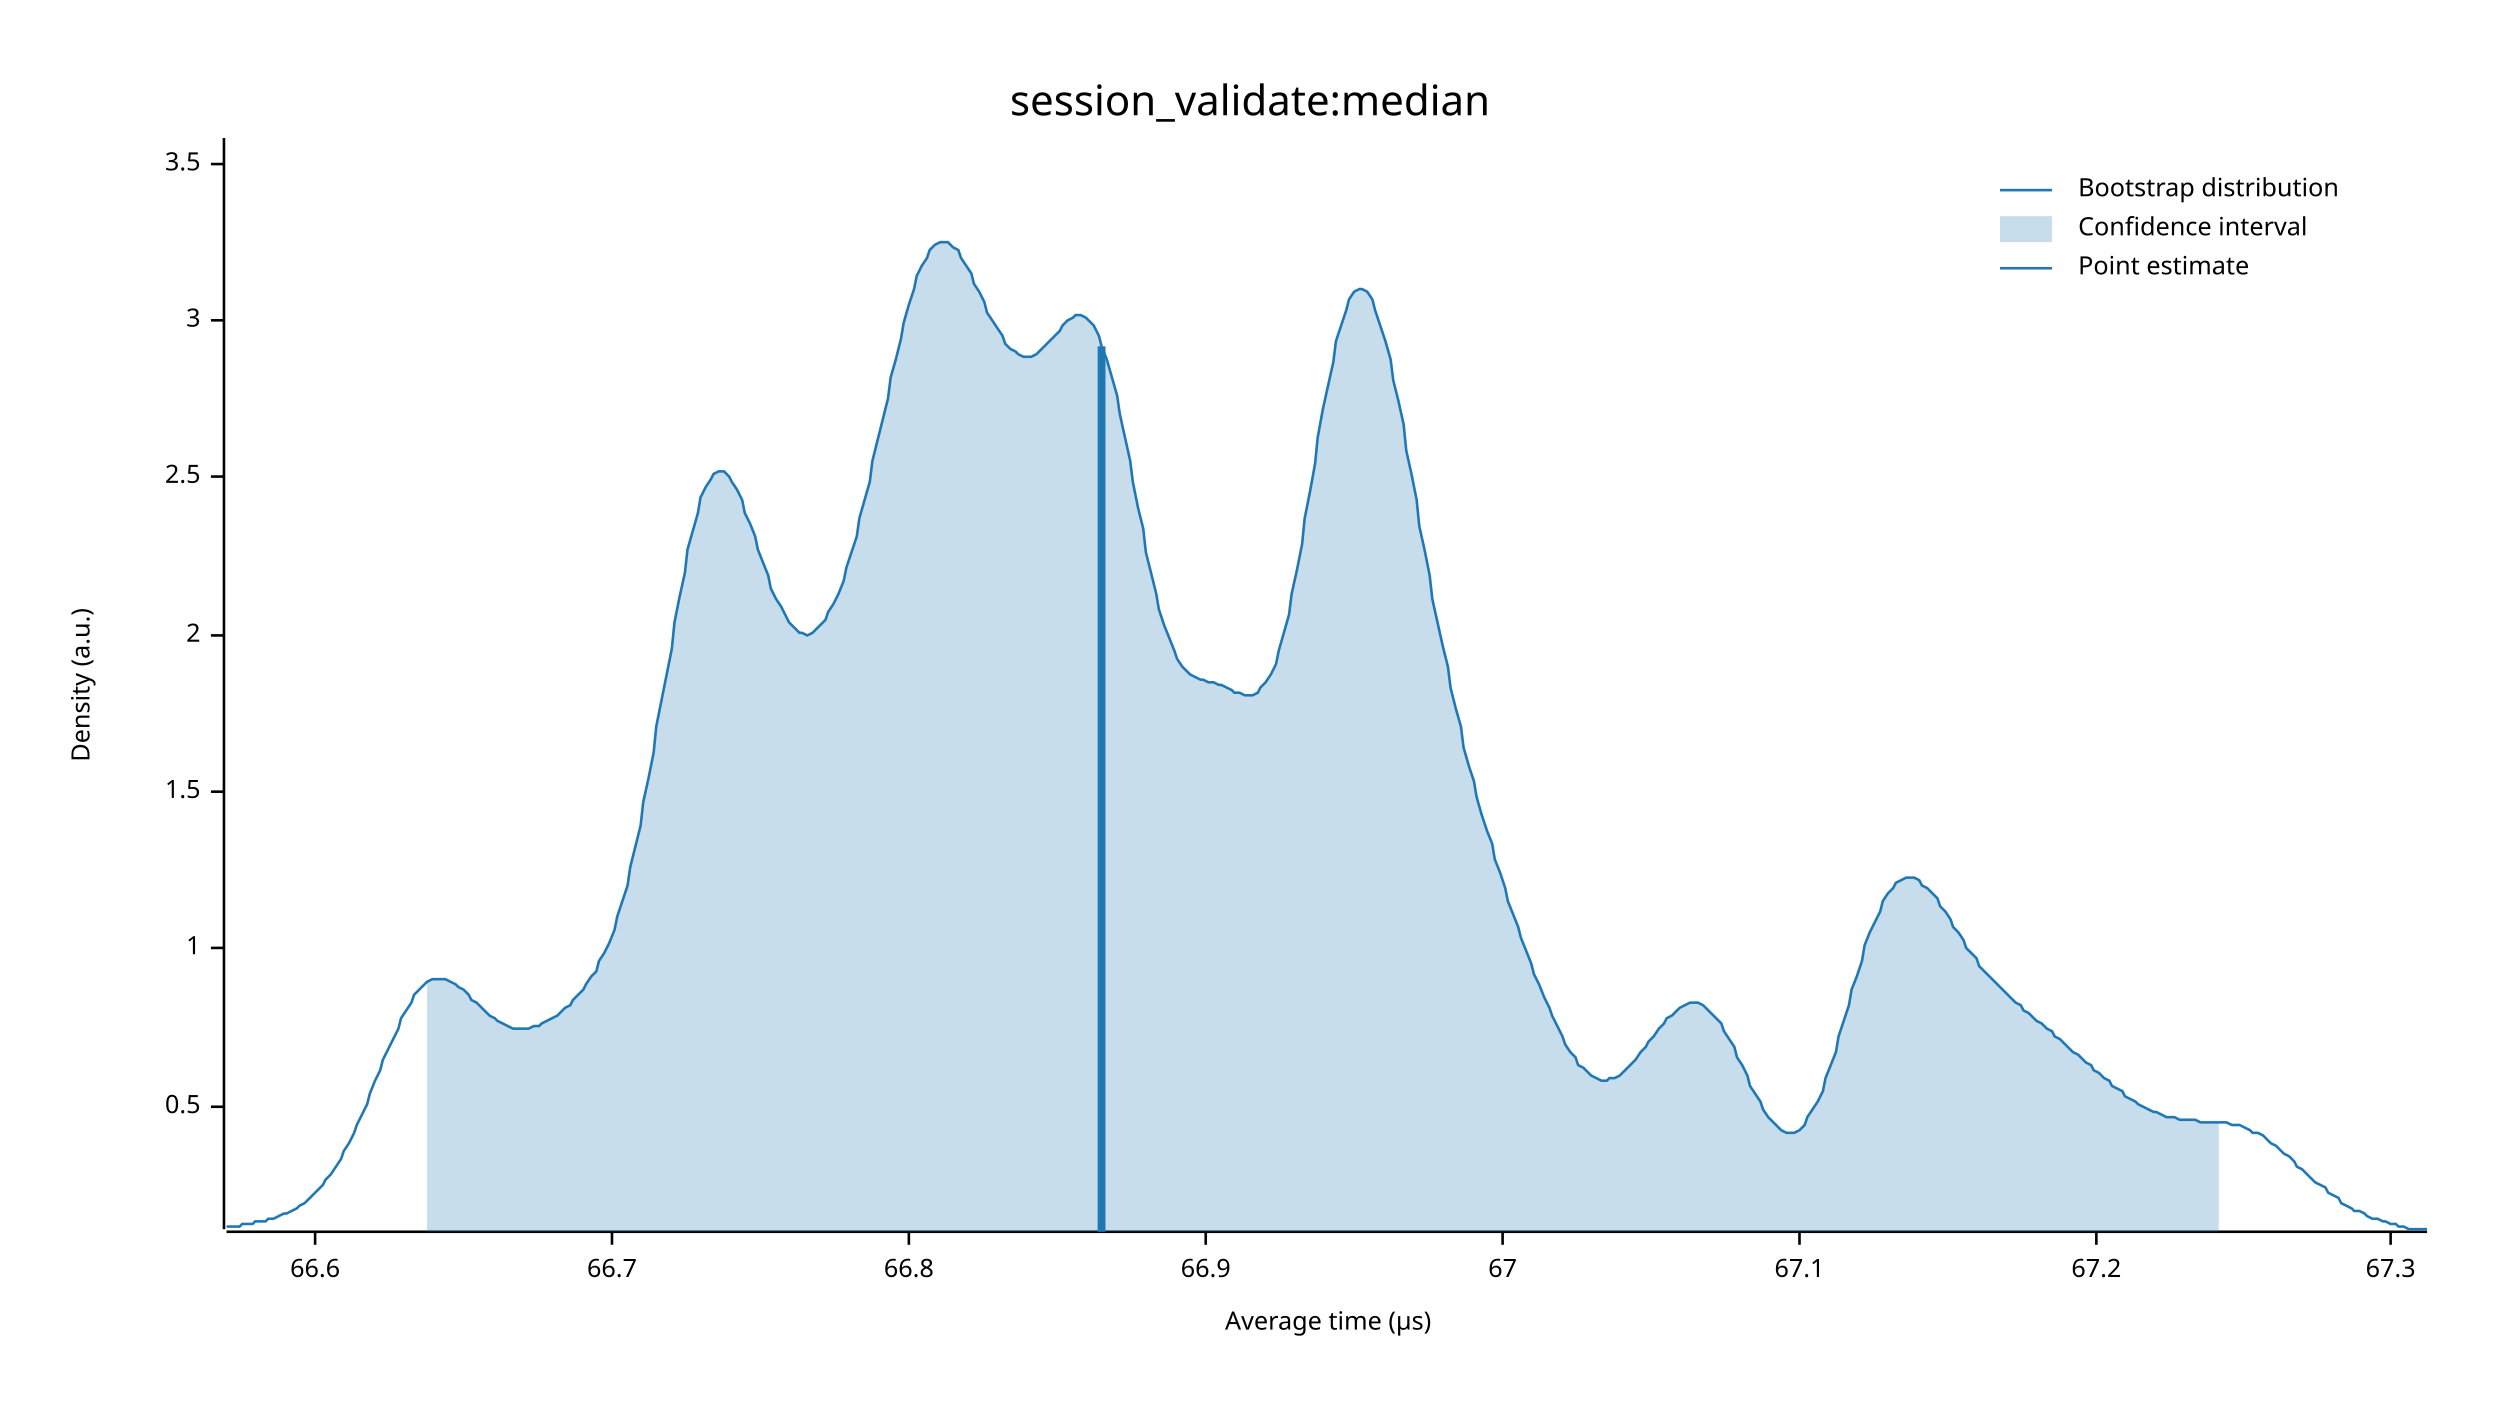
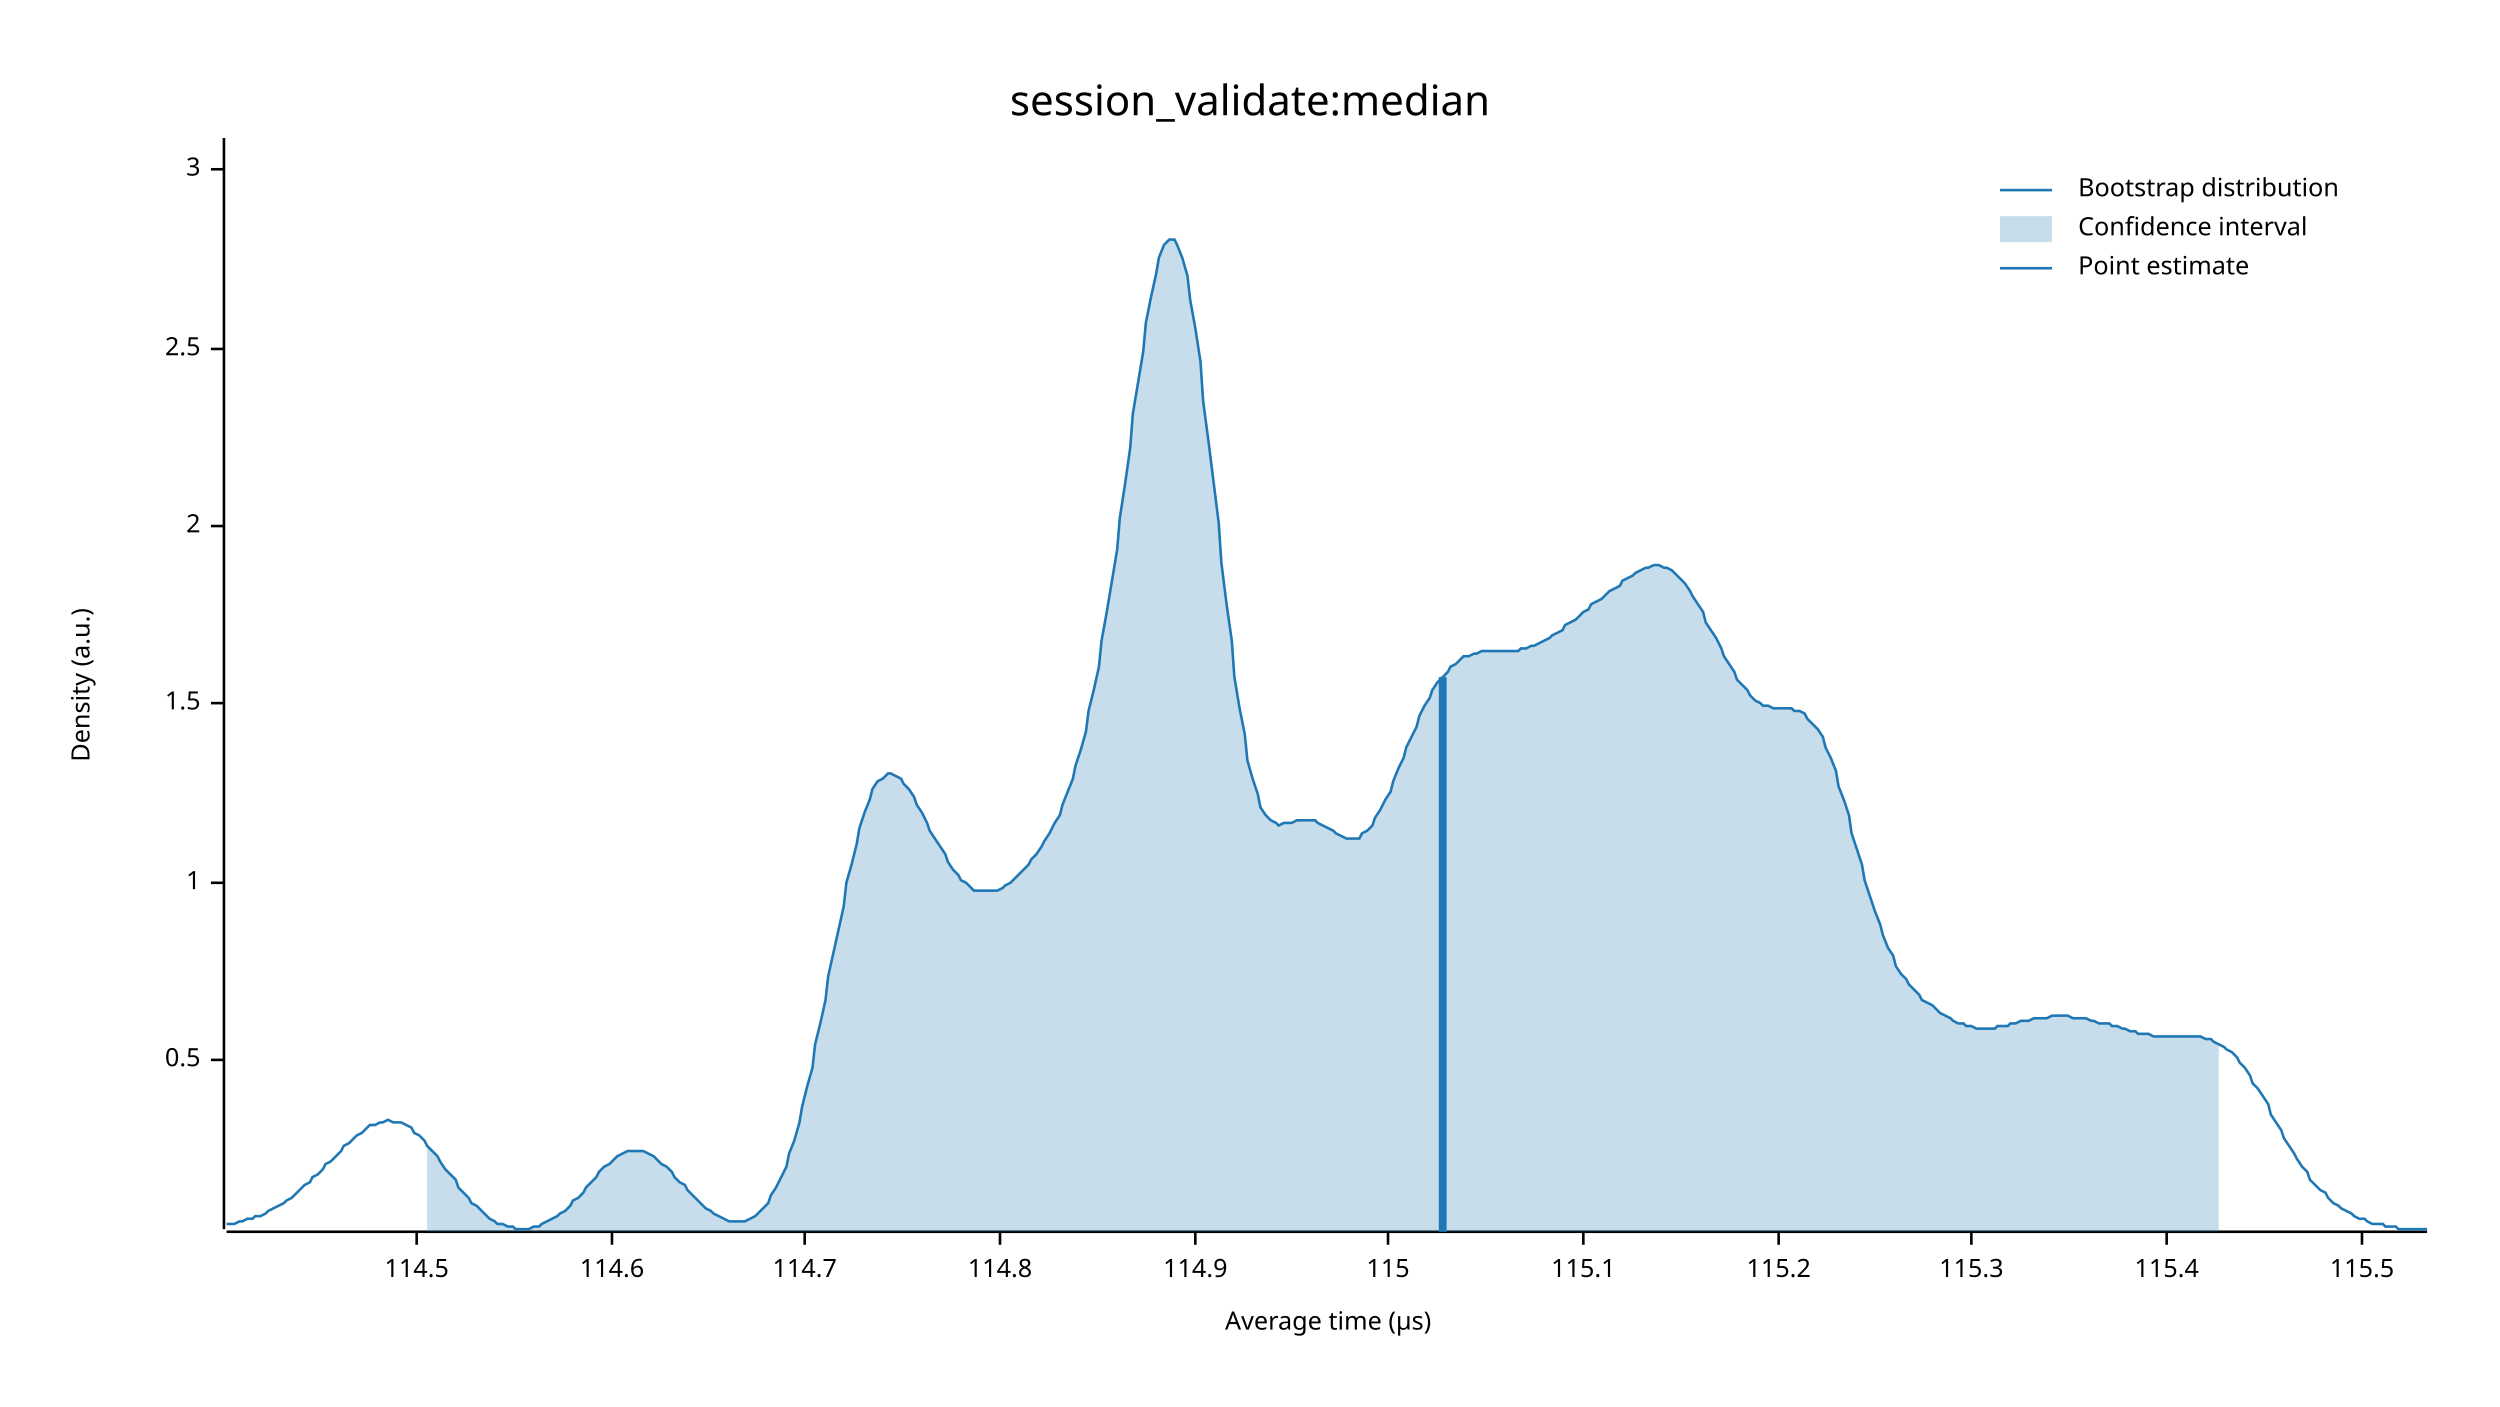
<svg xmlns="http://www.w3.org/2000/svg" width="960" height="540" viewBox="0 0 960 540">
  <text x="480" y="32" dy="0.76em" text-anchor="middle" font-family="sans-serif" font-size="16.129" opacity="1" fill="#000000">
session_validate:median
</text>
  <text x="27" y="263" dy="0.76em" text-anchor="middle" font-family="sans-serif" font-size="9.677" opacity="1" fill="#000000" transform="rotate(270, 27, 263)">
Density (a.u.)
</text>
  <text x="510" y="513" dy="-0.5ex" text-anchor="middle" font-family="sans-serif" font-size="9.677" opacity="1" fill="#000000">
Average time (µs)
</text>
  <polyline fill="none" opacity="1" stroke="#000000" stroke-width="1" points="86,53 86,472 " />
-   <text x="77" y="425" dy="0.5ex" text-anchor="end" font-family="sans-serif" font-size="9.677" opacity="1" fill="#000000">
+   <text x="77" y="407" dy="0.5ex" text-anchor="end" font-family="sans-serif" font-size="9.677" opacity="1" fill="#000000">
0.5
</text>
-   <polyline fill="none" opacity="1" stroke="#000000" stroke-width="1" points="81,425 86,425 " />
-   <text x="77" y="364" dy="0.5ex" text-anchor="end" font-family="sans-serif" font-size="9.677" opacity="1" fill="#000000">
+   <polyline fill="none" opacity="1" stroke="#000000" stroke-width="1" points="81,407 86,407 " />
+   <text x="77" y="339" dy="0.5ex" text-anchor="end" font-family="sans-serif" font-size="9.677" opacity="1" fill="#000000">
1
</text>
-   <polyline fill="none" opacity="1" stroke="#000000" stroke-width="1" points="81,364 86,364 " />
-   <text x="77" y="304" dy="0.5ex" text-anchor="end" font-family="sans-serif" font-size="9.677" opacity="1" fill="#000000">
+   <polyline fill="none" opacity="1" stroke="#000000" stroke-width="1" points="81,339 86,339 " />
+   <text x="77" y="270" dy="0.5ex" text-anchor="end" font-family="sans-serif" font-size="9.677" opacity="1" fill="#000000">
1.5
</text>
-   <polyline fill="none" opacity="1" stroke="#000000" stroke-width="1" points="81,304 86,304 " />
-   <text x="77" y="244" dy="0.5ex" text-anchor="end" font-family="sans-serif" font-size="9.677" opacity="1" fill="#000000">
+   <polyline fill="none" opacity="1" stroke="#000000" stroke-width="1" points="81,270 86,270 " />
+   <text x="77" y="202" dy="0.5ex" text-anchor="end" font-family="sans-serif" font-size="9.677" opacity="1" fill="#000000">
2
</text>
-   <polyline fill="none" opacity="1" stroke="#000000" stroke-width="1" points="81,244 86,244 " />
-   <text x="77" y="183" dy="0.5ex" text-anchor="end" font-family="sans-serif" font-size="9.677" opacity="1" fill="#000000">
+   <polyline fill="none" opacity="1" stroke="#000000" stroke-width="1" points="81,202 86,202 " />
+   <text x="77" y="134" dy="0.5ex" text-anchor="end" font-family="sans-serif" font-size="9.677" opacity="1" fill="#000000">
2.5
</text>
-   <polyline fill="none" opacity="1" stroke="#000000" stroke-width="1" points="81,183 86,183 " />
-   <text x="77" y="123" dy="0.5ex" text-anchor="end" font-family="sans-serif" font-size="9.677" opacity="1" fill="#000000">
+   <polyline fill="none" opacity="1" stroke="#000000" stroke-width="1" points="81,134 86,134 " />
+   <text x="77" y="65" dy="0.5ex" text-anchor="end" font-family="sans-serif" font-size="9.677" opacity="1" fill="#000000">
3
</text>
-   <polyline fill="none" opacity="1" stroke="#000000" stroke-width="1" points="81,123 86,123 " />
-   <text x="77" y="63" dy="0.5ex" text-anchor="end" font-family="sans-serif" font-size="9.677" opacity="1" fill="#000000">
- 3.5
+   <polyline fill="none" opacity="1" stroke="#000000" stroke-width="1" points="81,65 86,65 " />
+   <polyline fill="none" opacity="1" stroke="#000000" stroke-width="1" points="87,473 932,473 " />
+   <text x="160" y="483" dy="0.76em" text-anchor="middle" font-family="sans-serif" font-size="9.677" opacity="1" fill="#000000">
+ 114.5
</text>
-   <polyline fill="none" opacity="1" stroke="#000000" stroke-width="1" points="81,63 86,63 " />
-   <polyline fill="none" opacity="1" stroke="#000000" stroke-width="1" points="87,473 932,473 " />
-   <text x="121" y="483" dy="0.76em" text-anchor="middle" font-family="sans-serif" font-size="9.677" opacity="1" fill="#000000">
- 66.6
- </text>
-   <polyline fill="none" opacity="1" stroke="#000000" stroke-width="1" points="121,473 121,478 " />
+   <polyline fill="none" opacity="1" stroke="#000000" stroke-width="1" points="160,473 160,478 " />
  <text x="235" y="483" dy="0.76em" text-anchor="middle" font-family="sans-serif" font-size="9.677" opacity="1" fill="#000000">
- 66.7
+ 114.6
</text>
  <polyline fill="none" opacity="1" stroke="#000000" stroke-width="1" points="235,473 235,478 " />
-   <text x="349" y="483" dy="0.76em" text-anchor="middle" font-family="sans-serif" font-size="9.677" opacity="1" fill="#000000">
- 66.8
+   <text x="309" y="483" dy="0.76em" text-anchor="middle" font-family="sans-serif" font-size="9.677" opacity="1" fill="#000000">
+ 114.7
</text>
-   <polyline fill="none" opacity="1" stroke="#000000" stroke-width="1" points="349,473 349,478 " />
-   <text x="463" y="483" dy="0.76em" text-anchor="middle" font-family="sans-serif" font-size="9.677" opacity="1" fill="#000000">
- 66.9
+   <polyline fill="none" opacity="1" stroke="#000000" stroke-width="1" points="309,473 309,478 " />
+   <text x="384" y="483" dy="0.76em" text-anchor="middle" font-family="sans-serif" font-size="9.677" opacity="1" fill="#000000">
+ 114.8
</text>
-   <polyline fill="none" opacity="1" stroke="#000000" stroke-width="1" points="463,473 463,478 " />
-   <text x="577" y="483" dy="0.76em" text-anchor="middle" font-family="sans-serif" font-size="9.677" opacity="1" fill="#000000">
- 67
+   <polyline fill="none" opacity="1" stroke="#000000" stroke-width="1" points="384,473 384,478 " />
+   <text x="459" y="483" dy="0.76em" text-anchor="middle" font-family="sans-serif" font-size="9.677" opacity="1" fill="#000000">
+ 114.9
</text>
-   <polyline fill="none" opacity="1" stroke="#000000" stroke-width="1" points="577,473 577,478 " />
-   <text x="691" y="483" dy="0.76em" text-anchor="middle" font-family="sans-serif" font-size="9.677" opacity="1" fill="#000000">
- 67.1
+   <polyline fill="none" opacity="1" stroke="#000000" stroke-width="1" points="459,473 459,478 " />
+   <text x="533" y="483" dy="0.76em" text-anchor="middle" font-family="sans-serif" font-size="9.677" opacity="1" fill="#000000">
+ 115
</text>
-   <polyline fill="none" opacity="1" stroke="#000000" stroke-width="1" points="691,473 691,478 " />
-   <text x="805" y="483" dy="0.76em" text-anchor="middle" font-family="sans-serif" font-size="9.677" opacity="1" fill="#000000">
- 67.2
+   <polyline fill="none" opacity="1" stroke="#000000" stroke-width="1" points="533,473 533,478 " />
+   <text x="608" y="483" dy="0.76em" text-anchor="middle" font-family="sans-serif" font-size="9.677" opacity="1" fill="#000000">
+ 115.1
</text>
-   <polyline fill="none" opacity="1" stroke="#000000" stroke-width="1" points="805,473 805,478 " />
-   <text x="918" y="483" dy="0.76em" text-anchor="middle" font-family="sans-serif" font-size="9.677" opacity="1" fill="#000000">
- 67.3
+   <polyline fill="none" opacity="1" stroke="#000000" stroke-width="1" points="608,473 608,478 " />
+   <text x="683" y="483" dy="0.76em" text-anchor="middle" font-family="sans-serif" font-size="9.677" opacity="1" fill="#000000">
+ 115.2
</text>
-   <polyline fill="none" opacity="1" stroke="#000000" stroke-width="1" points="918,473 918,478 " />
-   <polyline fill="none" opacity="1" stroke="#1F78B4" stroke-width="1" points="87,471 88,471 90,471 92,471 93,470 95,470 97,470 98,469 100,469 102,469 103,468 105,468 107,467 109,466 110,466 112,465 114,464 115,463 117,462 119,460 120,459 122,457 124,455 125,453 127,451 129,448 131,445 132,442 134,439 136,435 137,432 139,428 141,424 142,420 144,415 146,411 147,407 149,403 151,399 153,395 154,391 156,388 158,385 159,382 161,380 163,378 164,377 166,376 168,376 169,376 171,376 173,377 175,378 176,379 178,380 180,382 181,384 183,385 185,387 186,388 188,390 190,391 191,392 193,393 195,394 197,395 198,395 200,395 202,395 203,395 205,394 207,394 208,393 210,392 212,391 214,390 215,389 217,387 219,386 220,384 222,382 224,380 225,378 227,375 229,373 230,369 232,366 234,362 236,357 237,352 239,346 241,340 242,333 244,325 246,317 247,308 249,299 251,289 252,279 254,269 256,259 258,249 259,239 261,229 263,220 264,211 266,204 268,197 269,191 271,187 273,184 274,182 276,181 278,181 280,183 281,185 283,188 285,192 286,197 288,201 290,206 291,211 293,216 295,221 296,226 298,230 300,233 302,237 303,239 305,241 307,243 308,243 310,244 312,243 313,242 315,240 317,238 318,235 320,232 322,228 324,223 325,218 327,212 329,206 330,199 332,192 334,185 335,177 337,169 339,161 341,153 342,145 344,138 346,130 347,124 349,117 351,111 352,106 354,102 356,99 357,96 359,94 361,93 363,93 364,93 366,95 368,96 369,99 371,102 373,105 374,109 376,112 378,116 379,120 381,123 383,126 385,129 386,132 388,134 390,135 391,136 393,137 395,137 396,137 398,136 400,134 401,133 403,131 405,129 407,127 408,125 410,123 412,122 413,121 415,121 417,122 418,123 420,125 422,129 423,133 425,138 427,145 429,152 430,159 432,168 434,177 435,185 437,195 439,203 440,212 442,220 444,228 445,234 447,240 449,245 451,250 452,253 454,256 456,258 457,259 459,260 461,261 462,261 464,262 466,262 468,263 469,263 471,264 473,265 474,266 476,266 478,267 479,267 481,267 483,266 484,264 486,262 488,259 490,255 491,250 493,243 495,236 496,228 498,219 500,209 501,199 503,189 505,178 506,168 508,157 510,148 512,139 513,131 515,125 517,119 518,115 520,112 522,111 523,111 525,112 527,115 528,119 530,125 532,131 534,138 535,146 537,154 539,163 540,173 542,182 544,192 545,202 547,211 549,221 550,230 552,239 554,248 556,256 557,264 559,272 561,279 562,287 564,294 566,300 567,306 569,313 571,319 573,324 574,330 576,335 578,341 579,346 581,351 583,356 584,360 586,365 588,370 589,374 591,378 593,383 595,387 596,390 598,394 600,398 601,401 603,404 605,406 606,409 608,410 610,412 611,413 613,414 615,415 617,415 618,414 620,414 622,413 623,412 625,410 627,408 628,407 630,404 632,402 633,400 635,398 637,395 639,393 640,391 642,390 644,388 645,387 647,386 649,385 650,385 652,385 654,386 655,387 657,389 659,391 661,393 662,396 664,399 666,402 667,406 669,409 671,413 672,417 674,420 676,423 677,426 679,429 681,431 683,433 684,434 686,435 688,435 689,435 691,434 693,432 694,429 696,426 698,423 700,419 701,414 703,409 705,404 706,398 708,392 710,386 711,380 713,375 715,369 716,363 718,358 720,354 722,350 723,346 725,343 727,341 728,339 730,338 732,337 733,337 735,337 737,338 738,340 740,341 742,343 744,345 745,348 747,350 749,353 750,356 752,358 754,361 755,364 757,366 759,368 760,371 762,373 764,375 766,377 767,378 769,380 771,382 772,383 774,385 776,386 777,388 779,389 781,391 782,392 784,393 786,395 788,396 789,398 791,399 793,401 794,402 796,404 798,405 799,406 801,408 803,409 804,411 806,412 808,414 810,415 811,417 813,418 815,419 816,421 818,422 820,423 821,424 823,425 825,426 827,427 828,427 830,428 832,429 833,429 835,429 837,430 838,430 840,430 842,430 843,430 845,431 847,431 849,431 850,431 852,431 854,431 855,431 857,432 859,432 860,432 862,433 864,434 865,435 867,435 869,436 871,438 872,439 874,440 876,442 877,443 879,444 881,446 882,448 884,449 886,451 887,452 889,454 891,455 893,456 894,458 896,459 898,460 899,462 901,463 903,464 904,465 906,465 908,466 909,467 911,468 913,468 915,469 916,469 918,470 920,470 921,471 923,471 925,472 926,472 928,472 930,472 932,472 " />
-   <polygon opacity="0.25" fill="#1F78B4" points="164,377 166,376 168,376 169,376 171,376 173,377 175,378 176,379 178,380 180,382 181,384 183,385 185,387 186,388 188,390 190,391 191,392 193,393 195,394 197,395 198,395 200,395 202,395 203,395 205,394 207,394 208,393 210,392 212,391 214,390 215,389 217,387 219,386 220,384 222,382 224,380 225,378 227,375 229,373 230,369 232,366 234,362 236,357 237,352 239,346 241,340 242,333 244,325 246,317 247,308 249,299 251,289 252,279 254,269 256,259 258,249 259,239 261,229 263,220 264,211 266,204 268,197 269,191 271,187 273,184 274,182 276,181 278,181 280,183 281,185 283,188 285,192 286,197 288,201 290,206 291,211 293,216 295,221 296,226 298,230 300,233 302,237 303,239 305,241 307,243 308,243 310,244 312,243 313,242 315,240 317,238 318,235 320,232 322,228 324,223 325,218 327,212 329,206 330,199 332,192 334,185 335,177 337,169 339,161 341,153 342,145 344,138 346,130 347,124 349,117 351,111 352,106 354,102 356,99 357,96 359,94 361,93 363,93 364,93 366,95 368,96 369,99 371,102 373,105 374,109 376,112 378,116 379,120 381,123 383,126 385,129 386,132 388,134 390,135 391,136 393,137 395,137 396,137 398,136 400,134 401,133 403,131 405,129 407,127 408,125 410,123 412,122 413,121 415,121 417,122 418,123 420,125 422,129 423,133 425,138 427,145 429,152 430,159 432,168 434,177 435,185 437,195 439,203 440,212 442,220 444,228 445,234 447,240 449,245 451,250 452,253 454,256 456,258 457,259 459,260 461,261 462,261 464,262 466,262 468,263 469,263 471,264 473,265 474,266 476,266 478,267 479,267 481,267 483,266 484,264 486,262 488,259 490,255 491,250 493,243 495,236 496,228 498,219 500,209 501,199 503,189 505,178 506,168 508,157 510,148 512,139 513,131 515,125 517,119 518,115 520,112 522,111 523,111 525,112 527,115 528,119 530,125 532,131 534,138 535,146 537,154 539,163 540,173 542,182 544,192 545,202 547,211 549,221 550,230 552,239 554,248 556,256 557,264 559,272 561,279 562,287 564,294 566,300 567,306 569,313 571,319 573,324 574,330 576,335 578,341 579,346 581,351 583,356 584,360 586,365 588,370 589,374 591,378 593,383 595,387 596,390 598,394 600,398 601,401 603,404 605,406 606,409 608,410 610,412 611,413 613,414 615,415 617,415 618,414 620,414 622,413 623,412 625,410 627,408 628,407 630,404 632,402 633,400 635,398 637,395 639,393 640,391 642,390 644,388 645,387 647,386 649,385 650,385 652,385 654,386 655,387 657,389 659,391 661,393 662,396 664,399 666,402 667,406 669,409 671,413 672,417 674,420 676,423 677,426 679,429 681,431 683,433 684,434 686,435 688,435 689,435 691,434 693,432 694,429 696,426 698,423 700,419 701,414 703,409 705,404 706,398 708,392 710,386 711,380 713,375 715,369 716,363 718,358 720,354 722,350 723,346 725,343 727,341 728,339 730,338 732,337 733,337 735,337 737,338 738,340 740,341 742,343 744,345 745,348 747,350 749,353 750,356 752,358 754,361 755,364 757,366 759,368 760,371 762,373 764,375 766,377 767,378 769,380 771,382 772,383 774,385 776,386 777,388 779,389 781,391 782,392 784,393 786,395 788,396 789,398 791,399 793,401 794,402 796,404 798,405 799,406 801,408 803,409 804,411 806,412 808,414 810,415 811,417 813,418 815,419 816,421 818,422 820,423 821,424 823,425 825,426 827,427 828,427 830,428 832,429 833,429 835,429 837,430 838,430 840,430 842,430 843,430 845,431 847,431 849,431 850,431 852,431 852,473 164,473 " />
-   <polyline fill="none" opacity="1" stroke="#1F78B4" stroke-width="3" points="423,473 423,133 " />
+   <polyline fill="none" opacity="1" stroke="#000000" stroke-width="1" points="683,473 683,478 " />
+   <text x="757" y="483" dy="0.76em" text-anchor="middle" font-family="sans-serif" font-size="9.677" opacity="1" fill="#000000">
+ 115.3
+ </text>
+   <polyline fill="none" opacity="1" stroke="#000000" stroke-width="1" points="757,473 757,478 " />
+   <text x="832" y="483" dy="0.76em" text-anchor="middle" font-family="sans-serif" font-size="9.677" opacity="1" fill="#000000">
+ 115.4
+ </text>
+   <polyline fill="none" opacity="1" stroke="#000000" stroke-width="1" points="832,473 832,478 " />
+   <text x="907" y="483" dy="0.76em" text-anchor="middle" font-family="sans-serif" font-size="9.677" opacity="1" fill="#000000">
+ 115.5
+ </text>
+   <polyline fill="none" opacity="1" stroke="#000000" stroke-width="1" points="907,473 907,478 " />
+   <polyline fill="none" opacity="1" stroke="#1F78B4" stroke-width="1" points="87,470 88,470 90,470 92,469 93,469 95,468 97,468 98,467 100,467 102,466 103,465 105,464 107,463 109,462 110,461 112,460 114,458 115,457 117,455 119,454 120,452 122,451 124,449 125,447 127,446 129,444 131,442 132,440 134,439 136,437 137,436 139,435 141,433 142,432 144,432 146,431 147,431 149,430 151,431 153,431 154,431 156,432 158,433 159,435 161,436 163,438 164,440 166,442 168,444 169,446 171,449 173,451 175,453 176,456 178,458 180,460 181,462 183,463 185,465 186,466 188,468 190,469 191,470 193,470 195,471 197,471 198,472 200,472 202,472 203,472 205,471 207,471 208,470 210,469 212,468 214,467 215,466 217,465 219,463 220,461 222,460 224,458 225,456 227,454 229,452 230,450 232,448 234,447 236,445 237,444 239,443 241,442 242,442 244,442 246,442 247,442 249,443 251,444 252,445 254,447 256,448 258,450 259,452 261,454 263,455 264,457 266,459 268,461 269,462 271,464 273,465 274,466 276,467 278,468 280,469 281,469 283,469 285,469 286,469 288,468 290,467 291,466 293,464 295,462 296,459 298,456 300,452 302,448 303,443 305,438 307,431 308,425 310,417 312,410 313,401 315,393 317,384 318,375 320,366 322,357 324,348 325,339 327,332 329,324 330,318 332,312 334,307 335,303 337,300 339,299 341,297 342,297 344,298 346,299 347,301 349,303 351,306 352,309 354,312 356,316 357,319 359,322 361,325 363,328 364,331 366,334 368,336 369,338 371,339 373,341 374,342 376,342 378,342 379,342 381,342 383,342 385,341 386,340 388,339 390,337 391,336 393,334 395,332 396,330 398,328 400,325 401,323 403,320 405,316 407,313 408,309 410,304 412,299 413,294 415,288 417,281 418,273 420,265 422,256 423,246 425,235 427,223 429,211 430,199 432,186 434,172 435,159 437,147 439,135 440,124 442,114 444,105 445,99 447,94 449,92 451,92 452,94 454,99 456,106 457,115 459,126 461,139 462,154 464,169 466,185 468,201 469,216 471,232 473,246 474,260 476,272 478,282 479,292 481,299 483,305 484,310 486,313 488,315 490,316 491,317 493,316 495,316 496,316 498,315 500,315 501,315 503,315 505,315 506,316 508,317 510,318 512,319 513,320 515,321 517,322 518,322 520,322 522,322 523,320 525,319 527,317 528,314 530,311 532,307 534,304 535,300 537,295 539,291 540,287 542,283 544,279 545,275 547,271 549,268 550,265 552,262 554,260 556,258 557,256 559,255 561,253 562,252 564,252 566,251 567,251 569,250 571,250 573,250 574,250 576,250 578,250 579,250 581,250 583,250 584,249 586,249 588,248 589,248 591,247 593,246 595,245 596,244 598,243 600,242 601,240 603,239 605,238 606,237 608,235 610,234 611,232 613,231 615,230 617,228 618,227 620,226 622,225 623,223 625,222 627,221 628,220 630,219 632,218 633,218 635,217 637,217 639,218 640,218 642,219 644,221 645,222 647,224 649,227 650,229 652,232 654,235 655,239 657,242 659,245 661,249 662,252 664,255 666,258 667,261 669,263 671,265 672,267 674,269 676,270 677,271 679,271 681,272 683,272 684,272 686,272 688,272 689,273 691,273 693,274 694,276 696,278 698,280 700,283 701,287 703,291 705,296 706,302 708,307 710,313 711,320 713,326 715,332 716,338 718,344 720,350 722,355 723,359 725,364 727,367 728,371 730,374 732,376 733,378 735,380 737,382 738,384 740,385 742,386 744,388 745,389 747,390 749,391 750,392 752,393 754,393 755,394 757,394 759,395 760,395 762,395 764,395 766,395 767,394 769,394 771,394 772,393 774,393 776,392 777,392 779,392 781,391 782,391 784,391 786,391 788,390 789,390 791,390 793,390 794,390 796,391 798,391 799,391 801,391 803,392 804,392 806,393 808,393 810,393 811,394 813,394 815,395 816,395 818,396 820,396 821,397 823,397 825,397 827,398 828,398 830,398 832,398 833,398 835,398 837,398 838,398 840,398 842,398 843,398 845,398 847,399 849,399 850,400 852,401 854,402 855,403 857,404 859,406 860,408 862,410 864,413 865,416 867,418 869,421 871,424 872,428 874,431 876,434 877,437 879,440 881,443 882,445 884,448 886,450 887,453 889,455 891,457 893,458 894,460 896,462 898,463 899,464 901,465 903,466 904,467 906,468 908,468 909,469 911,470 913,470 915,470 916,471 918,471 920,471 921,472 923,472 925,472 926,472 928,472 930,472 932,472 " />
+   <polygon opacity="0.25" fill="#1F78B4" points="164,440 166,442 168,444 169,446 171,449 173,451 175,453 176,456 178,458 180,460 181,462 183,463 185,465 186,466 188,468 190,469 191,470 193,470 195,471 197,471 198,472 200,472 202,472 203,472 205,471 207,471 208,470 210,469 212,468 214,467 215,466 217,465 219,463 220,461 222,460 224,458 225,456 227,454 229,452 230,450 232,448 234,447 236,445 237,444 239,443 241,442 242,442 244,442 246,442 247,442 249,443 251,444 252,445 254,447 256,448 258,450 259,452 261,454 263,455 264,457 266,459 268,461 269,462 271,464 273,465 274,466 276,467 278,468 280,469 281,469 283,469 285,469 286,469 288,468 290,467 291,466 293,464 295,462 296,459 298,456 300,452 302,448 303,443 305,438 307,431 308,425 310,417 312,410 313,401 315,393 317,384 318,375 320,366 322,357 324,348 325,339 327,332 329,324 330,318 332,312 334,307 335,303 337,300 339,299 341,297 342,297 344,298 346,299 347,301 349,303 351,306 352,309 354,312 356,316 357,319 359,322 361,325 363,328 364,331 366,334 368,336 369,338 371,339 373,341 374,342 376,342 378,342 379,342 381,342 383,342 385,341 386,340 388,339 390,337 391,336 393,334 395,332 396,330 398,328 400,325 401,323 403,320 405,316 407,313 408,309 410,304 412,299 413,294 415,288 417,281 418,273 420,265 422,256 423,246 425,235 427,223 429,211 430,199 432,186 434,172 435,159 437,147 439,135 440,124 442,114 444,105 445,99 447,94 449,92 451,92 452,94 454,99 456,106 457,115 459,126 461,139 462,154 464,169 466,185 468,201 469,216 471,232 473,246 474,260 476,272 478,282 479,292 481,299 483,305 484,310 486,313 488,315 490,316 491,317 493,316 495,316 496,316 498,315 500,315 501,315 503,315 505,315 506,316 508,317 510,318 512,319 513,320 515,321 517,322 518,322 520,322 522,322 523,320 525,319 527,317 528,314 530,311 532,307 534,304 535,300 537,295 539,291 540,287 542,283 544,279 545,275 547,271 549,268 550,265 552,262 554,260 556,258 557,256 559,255 561,253 562,252 564,252 566,251 567,251 569,250 571,250 573,250 574,250 576,250 578,250 579,250 581,250 583,250 584,249 586,249 588,248 589,248 591,247 593,246 595,245 596,244 598,243 600,242 601,240 603,239 605,238 606,237 608,235 610,234 611,232 613,231 615,230 617,228 618,227 620,226 622,225 623,223 625,222 627,221 628,220 630,219 632,218 633,218 635,217 637,217 639,218 640,218 642,219 644,221 645,222 647,224 649,227 650,229 652,232 654,235 655,239 657,242 659,245 661,249 662,252 664,255 666,258 667,261 669,263 671,265 672,267 674,269 676,270 677,271 679,271 681,272 683,272 684,272 686,272 688,272 689,273 691,273 693,274 694,276 696,278 698,280 700,283 701,287 703,291 705,296 706,302 708,307 710,313 711,320 713,326 715,332 716,338 718,344 720,350 722,355 723,359 725,364 727,367 728,371 730,374 732,376 733,378 735,380 737,382 738,384 740,385 742,386 744,388 745,389 747,390 749,391 750,392 752,393 754,393 755,394 757,394 759,395 760,395 762,395 764,395 766,395 767,394 769,394 771,394 772,393 774,393 776,392 777,392 779,392 781,391 782,391 784,391 786,391 788,390 789,390 791,390 793,390 794,390 796,391 798,391 799,391 801,391 803,392 804,392 806,393 808,393 810,393 811,394 813,394 815,395 816,395 818,396 820,396 821,397 823,397 825,397 827,398 828,398 830,398 832,398 833,398 835,398 837,398 838,398 840,398 842,398 843,398 845,398 847,399 849,399 850,400 852,401 852,473 164,473 " />
+   <polyline fill="none" opacity="1" stroke="#1F78B4" stroke-width="3" points="554,473 554,260 " />
  <text x="798" y="68" dy="0.76em" text-anchor="start" font-family="sans-serif" font-size="9.677" opacity="1" fill="#000000">
Bootstrap distribution
</text>
  <text x="798" y="83" dy="0.76em" text-anchor="start" font-family="sans-serif" font-size="9.677" opacity="1" fill="#000000">
Confidence interval
</text>
  <text x="798" y="98" dy="0.76em" text-anchor="start" font-family="sans-serif" font-size="9.677" opacity="1" fill="#000000">
Point estimate
</text>
  <polyline fill="none" opacity="1" stroke="#1F78B4" stroke-width="1" points="768,73 788,73 " />
  <rect x="768" y="83" width="20" height="10" opacity="0.25" fill="#1F78B4" stroke="none" />
  <polyline fill="none" opacity="1" stroke="#1F78B4" stroke-width="1" points="768,103 788,103 " />
</svg>
